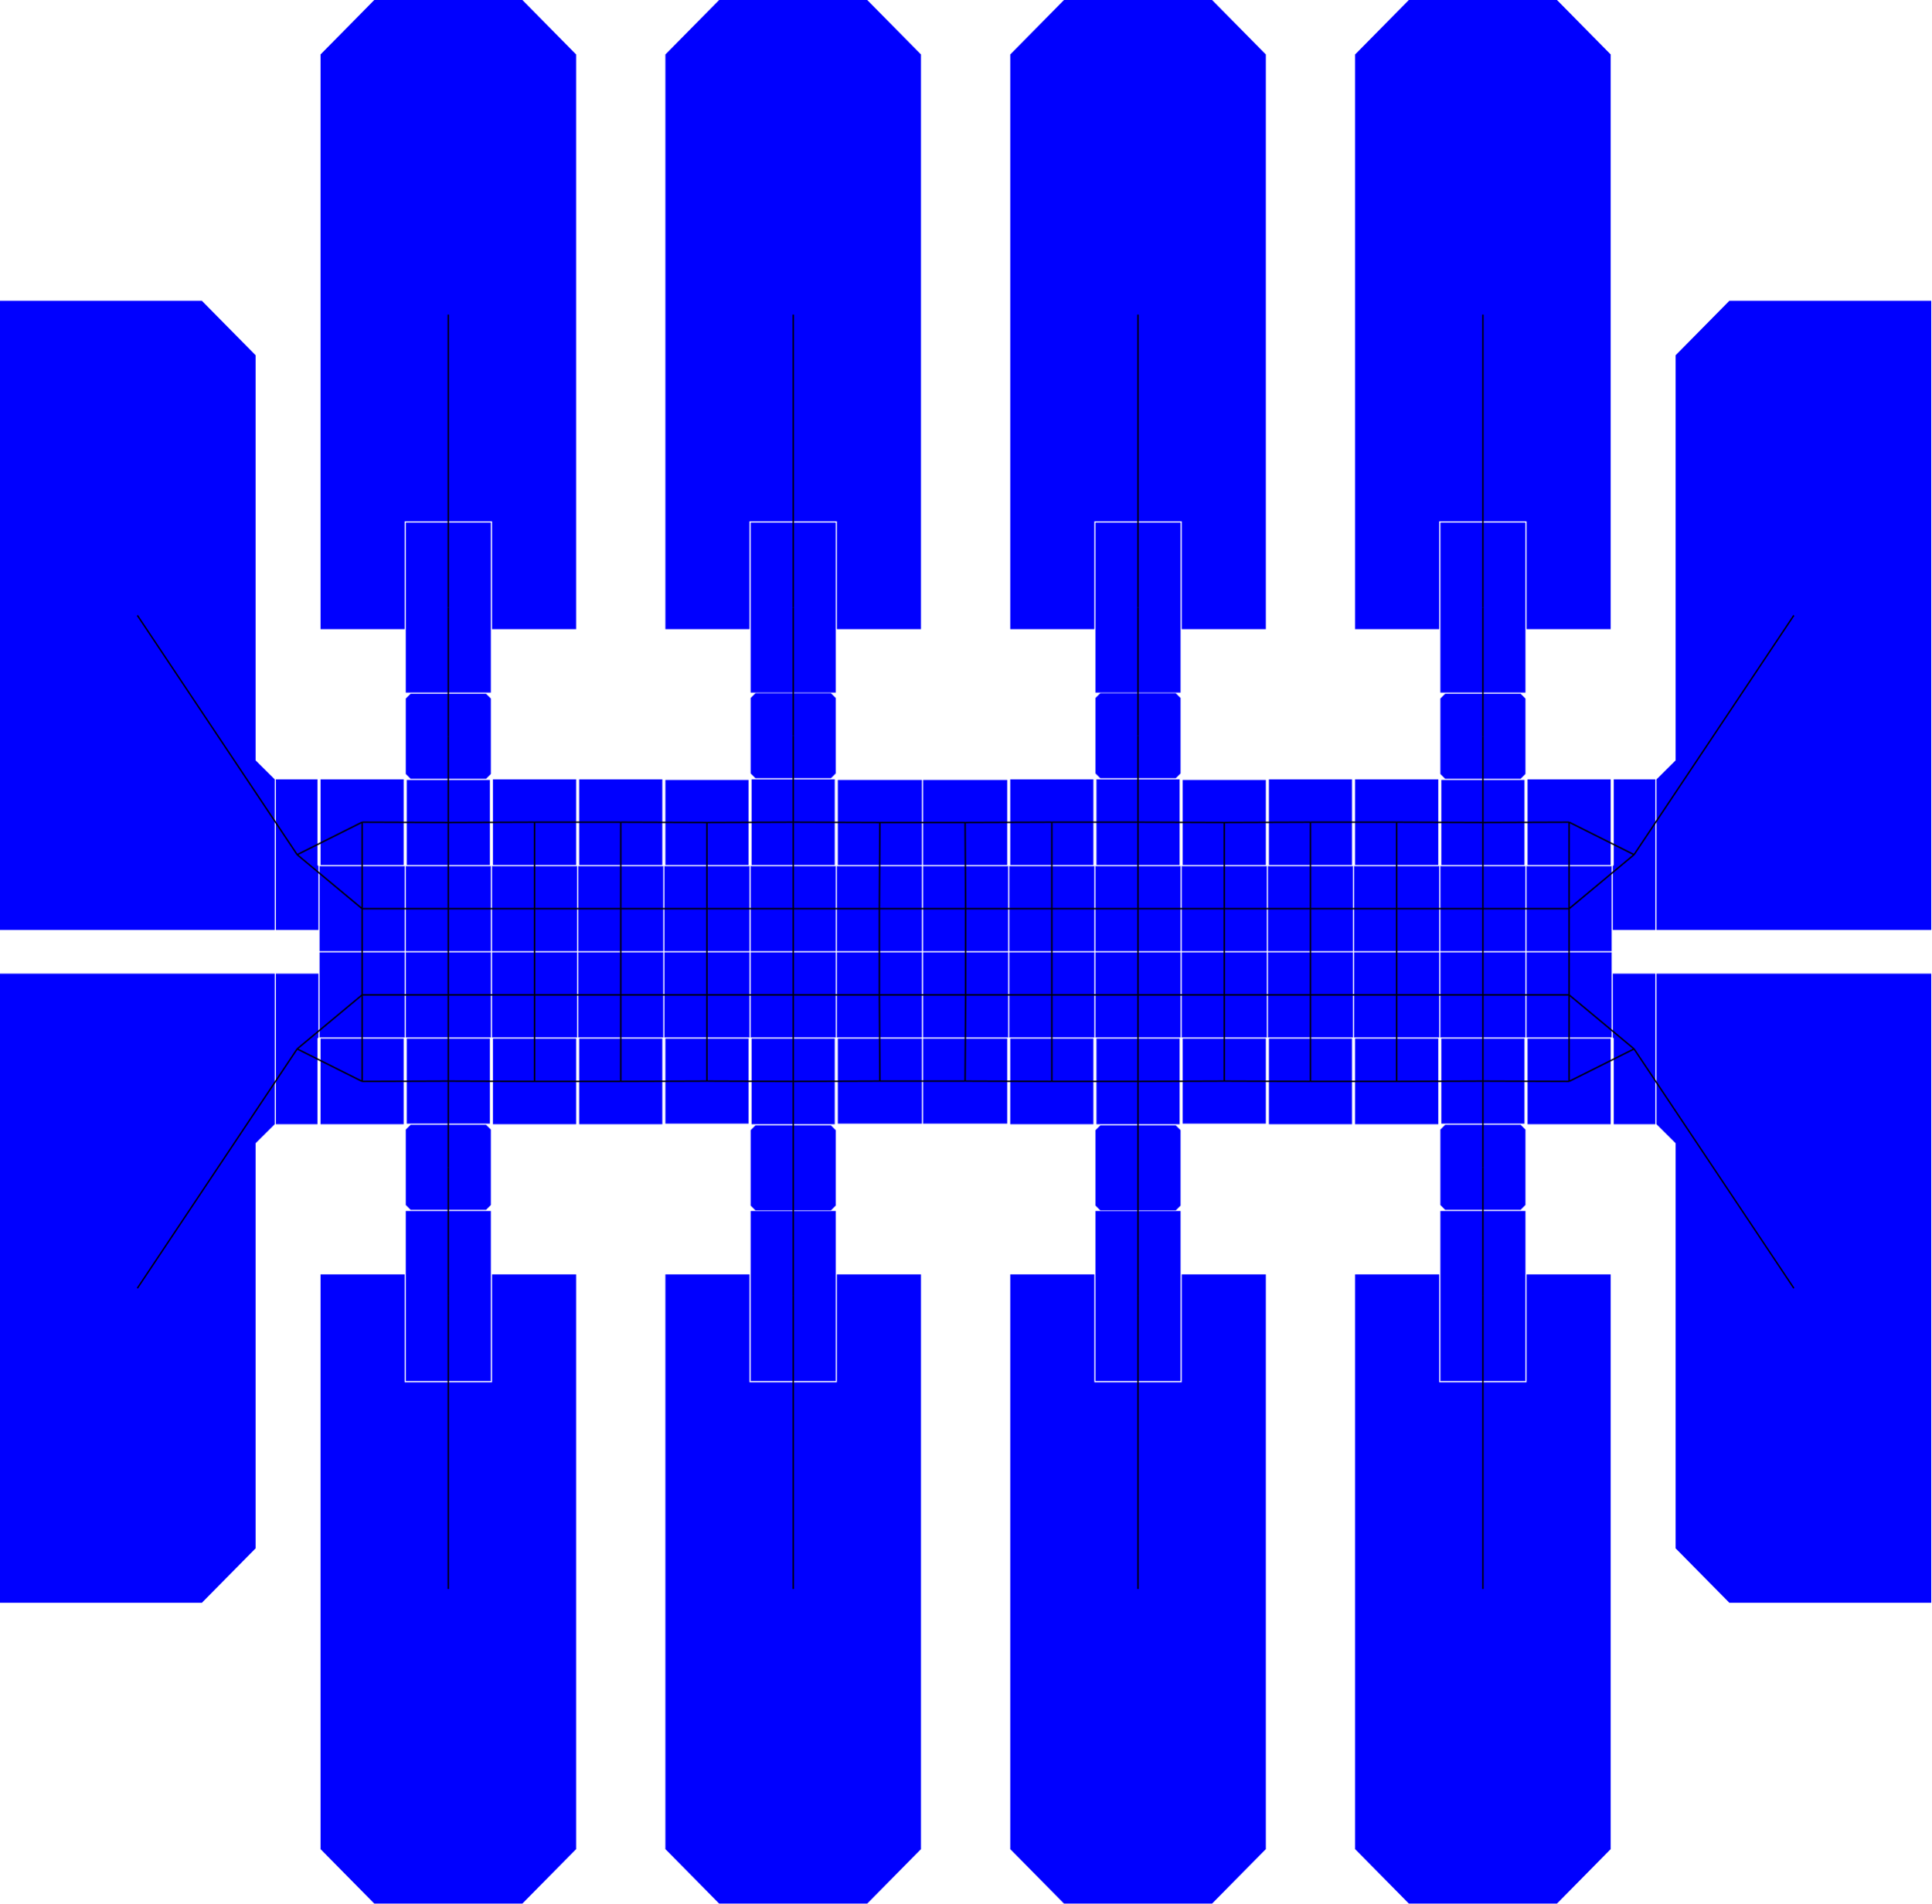
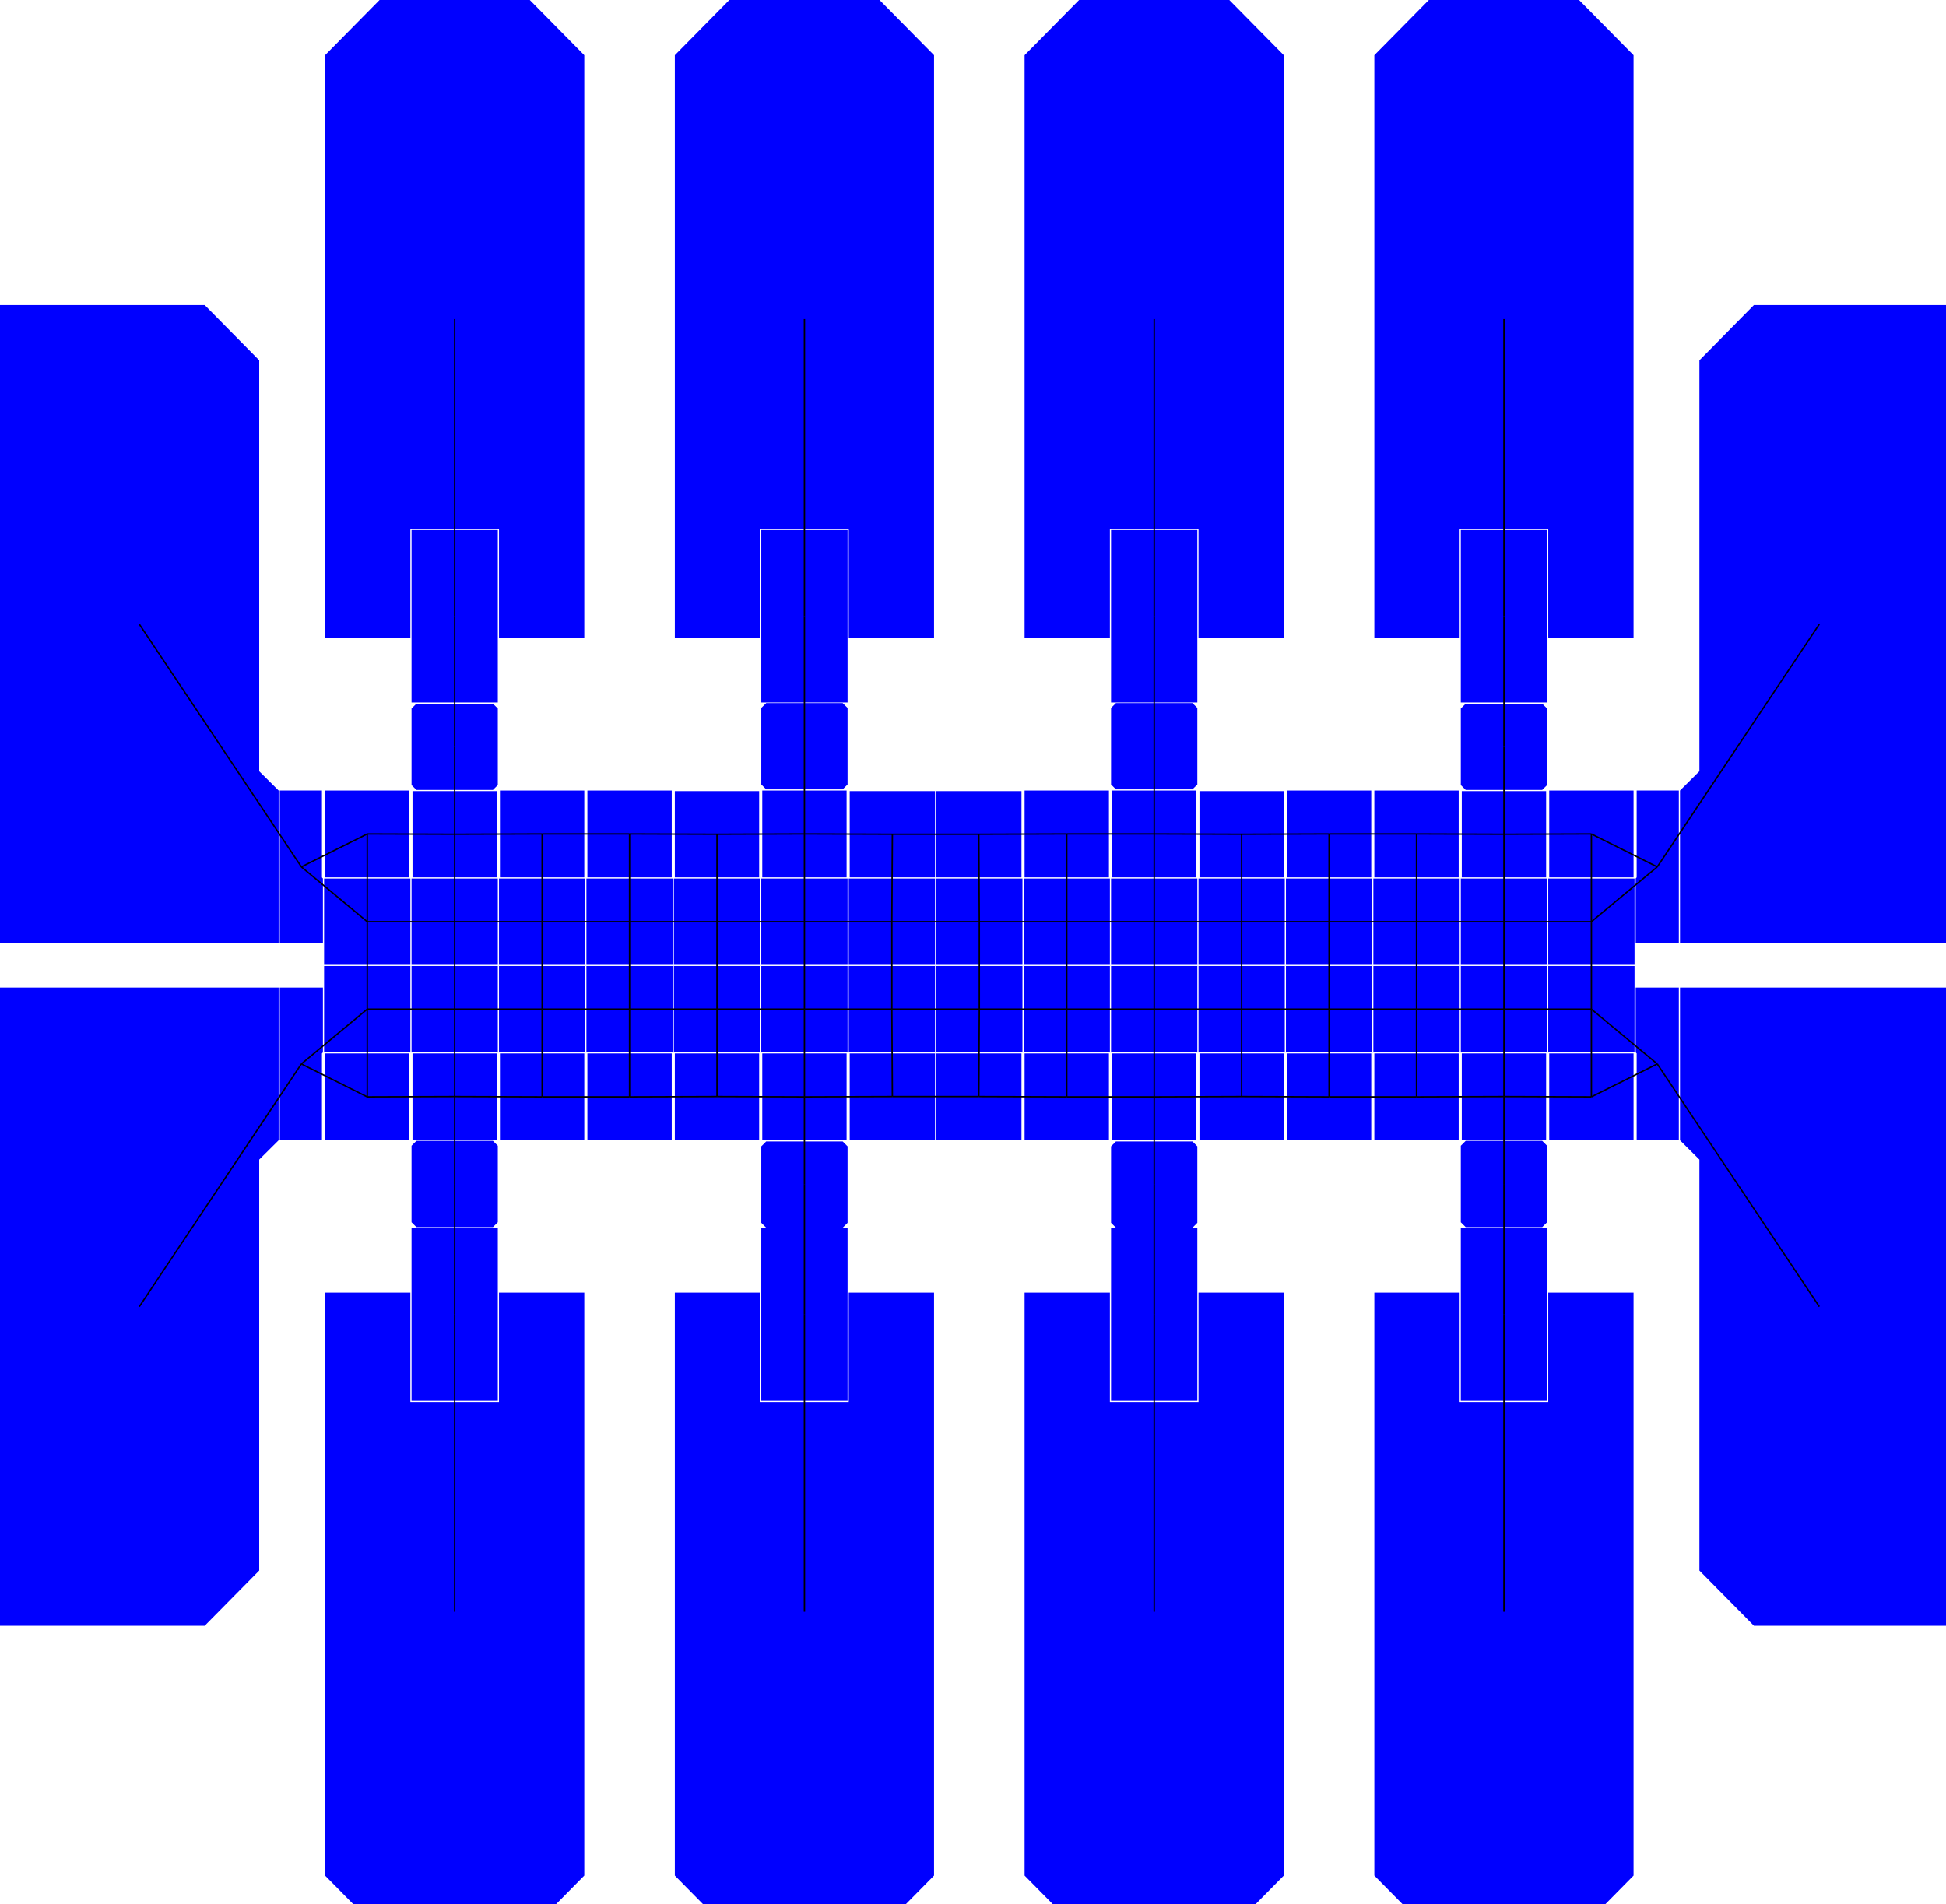
- <svg xmlns="http://www.w3.org/2000/svg" baseProfile="tiny" height="136.92" version="1.2" width="138.895">
+ <svg xmlns="http://www.w3.org/2000/svg" viewBox="0 0 138 135" baseProfile="tiny" version="1.2">
  <defs />
  <g id="layer1">
    <path d="M 29.032,74.702 L 23.052,74.702 L 23.052,80.862 L 29.032,80.862 Z" data-channels="119" id="electrode000" style="fill: rgb(0,0,255)" />
    <path d="M 22.983,74.62 L 29.101,74.62 L 29.101,68.501 L 22.983,68.501 Z" data-channels="118" id="electrode001" style="fill: rgb(0,0,255)" />
    <path d="M 35.233,80.82 L 35.233,74.702 L 29.253,74.702 L 29.253,80.82 Z" data-channels="114" id="electrode002" style="fill: rgb(0,0,255)" />
    <path d="M 109.711,83.962 L 109.711,81.249 L 109.365,80.903 L 103.939,80.903 L 103.593,81.249 L 103.593,83.962 L 103.593,86.675 L 103.939,87.021 L 109.365,87.021 L 109.711,86.675 Z" data-channels="67" id="electrode003" style="fill: rgb(0,0,255)" />
    <path d="M 53.835,80.82 L 53.835,74.702 L 47.855,74.702 L 47.855,80.82 Z" data-channels="102" id="electrode004" style="fill: rgb(0,0,255)" />
    <path d="M 41.434,74.702 L 35.453,74.702 L 35.453,80.862 L 41.434,80.862 Z" data-channels="105" id="electrode005" style="fill: rgb(0,0,255)" />
    <path d="M 29.184,74.62 L 35.302,74.62 L 35.302,68.501 L 29.184,68.501 Z" data-channels="113" id="electrode006" style="fill: rgb(0,0,255)" />
    <path d="M 35.385,74.62 L 41.503,74.62 L 41.503,68.501 L 35.385,68.501 Z" data-channels="111" id="electrode007" style="fill: rgb(0,0,255)" />
    <path d="M 84.908,84.003 L 84.908,81.291 L 84.562,80.944 L 79.136,80.944 L 78.79,81.291 L 78.79,84.003 L 78.79,86.716 L 79.136,87.063 L 84.562,87.063 L 84.908,86.716 Z" data-channels="82" id="electrode008" style="fill: rgb(0,0,255)" />
    <path d="M 60.036,74.702 L 54.056,74.702 L 54.056,80.862 L 60.036,80.862 Z" data-channels="97" id="electrode009" style="fill: rgb(0,0,255)" />
    <path d="M 72.507,68.501 L 66.389,68.501 L 66.389,74.62 L 72.507,74.62 Z" data-channels="90" id="electrode010" style="fill: rgb(0,0,255)" />
    <path d="M 78.859,80.862 L 84.839,80.862 L 84.839,74.702 L 78.859,74.702 Z" data-channels="81" id="electrode011" style="fill: rgb(0,0,255)" />
    <path d="M 97.31,68.501 L 91.192,68.501 L 91.192,74.62 L 97.31,74.62 Z" data-channels="74" id="electrode012" style="fill: rgb(0,0,255)" />
    <path d="M 109.863,62.218 L 115.843,62.218 L 115.843,56.059 L 109.863,56.059 Z" data-channels="56" id="electrode013" style="fill: rgb(0,0,255)" />
    <path d="M 103.511,62.301 L 97.392,62.301 L 97.392,68.419 L 103.511,68.419 Z" data-channels="48" id="electrode014" style="fill: rgb(0,0,255)" />
    <path d="M 85.06,56.1 L 85.06,62.218 L 91.04,62.218 L 91.04,56.1 Z" data-channels="41" id="electrode015" style="fill: rgb(0,0,255)" />
    <path d="M 97.31,62.301 L 91.192,62.301 L 91.192,68.419 L 97.31,68.419 Z" data-channels="45" id="electrode016" style="fill: rgb(0,0,255)" />
    <path d="M 109.711,62.301 L 103.593,62.301 L 103.593,68.419 L 109.711,68.419 Z" data-channels="54" id="electrode017" style="fill: rgb(0,0,255)" />
    <path d="M 97.461,62.218 L 103.442,62.218 L 103.442,56.059 L 97.461,56.059 Z" data-channels="46" id="electrode018" style="fill: rgb(0,0,255)" />
    <path d="M 91.109,62.301 L 84.991,62.301 L 84.991,68.419 L 91.109,68.419 Z" data-channels="42" id="electrode019" style="fill: rgb(0,0,255)" />
    <path d="M 78.859,62.218 L 84.839,62.218 L 84.839,56.059 L 78.859,56.059 Z" data-channels="38" id="electrode020" style="fill: rgb(0,0,255)" />
    <path d="M 91.261,62.218 L 97.241,62.218 L 97.241,56.059 L 91.261,56.059 Z" data-channels="44" id="electrode021" style="fill: rgb(0,0,255)" />
    <path d="M 84.908,62.301 L 78.79,62.301 L 78.79,68.419 L 84.908,68.419 Z" data-channels="40" id="electrode022" style="fill: rgb(0,0,255)" />
    <path d="M 35.302,37.58 L 29.184,37.58 L 29.184,43.698 L 29.184,49.816 L 35.302,49.816 L 35.302,43.698 Z" data-channels="10" id="electrode023" style="fill: rgb(0,0,255)" />
    <path d="M 35.385,43.698 L 35.385,45.255 L 41.434,45.255 L 41.434,3.917 L 37.569,0.0 L 26.917,0.0 L 23.052,3.917 L 23.052,45.255 L 29.101,45.255 L 29.101,43.698 L 29.101,37.58 L 29.101,37.498 L 35.385,37.498 Z" data-channels="9" id="electrode024" style="fill: rgb(0,0,255)" />
    <path d="M 109.711,37.58 L 103.593,37.58 L 103.593,43.698 L 103.593,49.816 L 109.711,49.816 L 109.711,43.698 Z" data-channels="50" id="electrode025" style="fill: rgb(0,0,255)" />
    <path d="M 109.794,43.698 L 109.794,45.255 L 115.843,45.255 L 115.843,3.917 L 111.979,0.0 L 101.326,0.0 L 97.461,3.917 L 97.461,45.255 L 103.511,45.255 L 103.511,43.698 L 103.511,37.58 L 103.511,37.498 L 109.794,37.498 Z" data-channels="49" id="electrode026" style="fill: rgb(0,0,255)" />
    <path d="M 119.054,56.059 L 116.064,56.059 L 116.064,62.218 L 115.995,62.301 L 115.995,66.889 L 119.054,66.889 Z" data-channels="58" id="electrode027" style="fill: rgb(0,0,255)" />
    <path d="M 19.841,66.889 L 22.9,66.889 L 22.9,62.301 L 22.831,62.218 L 22.831,56.059 L 19.841,56.059 Z" data-channels="2" id="electrode028" style="fill: rgb(0,0,255)" />
    <path d="M 60.105,37.58 L 53.987,37.58 L 53.987,43.698 L 53.987,49.816 L 60.105,49.816 L 60.105,43.698 Z" data-channels="20" id="electrode029" style="fill: rgb(0,0,255)" />
    <path d="M 60.188,43.698 L 60.188,45.255 L 66.237,45.255 L 66.237,3.917 L 62.372,0.0 L 51.72,0.0 L 47.855,3.917 L 47.855,45.255 L 53.904,45.255 L 53.904,43.698 L 53.904,37.58 L 53.904,37.498 L 60.188,37.498 Z" data-channels="26" id="electrode030" style="fill: rgb(0,0,255)" />
    <path d="M 84.908,37.58 L 78.79,37.58 L 78.79,43.698 L 78.79,49.816 L 84.908,49.816 L 84.908,43.698 Z" data-channels="36" id="electrode031" style="fill: rgb(0,0,255)" />
    <path d="M 84.991,43.698 L 84.991,45.255 L 91.04,45.255 L 91.04,3.917 L 87.175,0.0 L 76.523,0.0 L 72.658,3.917 L 72.658,45.255 L 78.707,45.255 L 78.707,43.698 L 78.707,37.58 L 78.707,37.498 L 84.991,37.498 Z" data-channels="34" id="electrode032" style="fill: rgb(0,0,255)" />
    <path d="M 78.707,68.501 L 72.589,68.501 L 72.589,74.62 L 78.707,74.62 Z" data-channels="86" id="electrode033" style="fill: rgb(0,0,255)" />
    <path d="M 91.261,80.862 L 97.241,80.862 L 97.241,74.702 L 91.261,74.702 Z" data-channels="75" id="electrode034" style="fill: rgb(0,0,255)" />
    <path d="M 84.991,99.423 L 78.707,99.423 L 78.707,99.34 L 78.707,93.222 L 78.707,91.665 L 72.658,91.665 L 72.658,133.003 L 76.523,136.92 L 87.175,136.92 L 91.04,133.003 L 91.04,91.665 L 84.991,91.665 L 84.991,93.222 Z" data-channels="85" id="electrode035" style="fill: rgb(0,0,255)" />
    <path d="M 84.908,93.222 L 84.908,87.104 L 78.79,87.104 L 78.79,93.222 L 78.79,99.34 L 84.908,99.34 Z" data-channels="83" id="electrode036" style="fill: rgb(0,0,255)" />
    <path d="M 29.184,86.675 L 29.53,87.021 L 34.956,87.021 L 35.302,86.675 L 35.302,83.962 L 35.302,81.249 L 34.956,80.903 L 29.53,80.903 L 29.184,81.249 L 29.184,83.962 Z" data-channels="115" id="electrode037" style="fill: rgb(0,0,255)" />
    <path d="M 53.987,86.716 L 54.333,87.063 L 59.759,87.063 L 60.105,86.716 L 60.105,84.003 L 60.105,81.291 L 59.759,80.944 L 54.333,80.944 L 53.987,81.291 L 53.987,84.003 Z" data-channels="98" id="electrode038" style="fill: rgb(0,0,255)" />
    <path d="M 66.389,74.702 L 66.389,80.82 L 72.438,80.82 L 72.438,74.702 Z" data-channels="91" id="electrode039" style="fill: rgb(0,0,255)" />
    <path d="M 60.257,74.702 L 60.257,80.82 L 66.306,80.82 L 66.306,74.702 Z" data-channels="95" id="electrode040" style="fill: rgb(0,0,255)" />
    <path d="M 109.794,99.423 L 103.511,99.423 L 103.511,99.34 L 103.511,93.222 L 103.511,91.665 L 97.461,91.665 L 97.461,133.003 L 101.326,136.92 L 111.979,136.92 L 115.843,133.003 L 115.843,91.665 L 109.794,91.665 L 109.794,93.222 Z" data-channels="70" id="electrode041" style="fill: rgb(0,0,255)" />
    <path d="M 109.711,93.222 L 109.711,87.104 L 103.593,87.104 L 103.593,93.222 L 103.593,99.34 L 109.711,99.34 Z" data-channels="69" id="electrode042" style="fill: rgb(0,0,255)" />
    <path d="M 19.841,80.862 L 22.831,80.862 L 22.831,74.702 L 22.9,74.62 L 22.9,70.031 L 19.841,70.031 Z" data-channels="117" id="electrode043" style="fill: rgb(0,0,255)" />
    <path d="M 119.054,70.031 L 115.995,70.031 L 115.995,74.62 L 116.064,74.702 L 116.064,80.862 L 119.054,80.862 Z" data-channels="61" id="electrode044" style="fill: rgb(0,0,255)" />
    <path d="M 115.912,62.301 L 109.794,62.301 L 109.794,68.419 L 115.912,68.419 Z" data-channels="57" id="electrode045" style="fill: rgb(0,0,255)" />
    <path d="M 103.662,56.1 L 103.662,62.218 L 109.642,62.218 L 109.642,56.1 Z" data-channels="53" id="electrode046" style="fill: rgb(0,0,255)" />
    <path d="M 47.786,68.419 L 53.904,68.419 L 53.904,62.301 L 47.786,62.301 Z" data-channels="18" id="electrode047" style="fill: rgb(0,0,255)" />
    <path d="M 53.987,68.419 L 60.105,68.419 L 60.105,62.301 L 53.987,62.301 Z" data-channels="16" id="electrode048" style="fill: rgb(0,0,255)" />
    <path d="M 47.635,56.059 L 41.654,56.059 L 41.654,62.218 L 47.635,62.218 Z" data-channels="12" id="electrode049" style="fill: rgb(0,0,255)" />
    <path d="M 41.585,68.419 L 47.703,68.419 L 47.703,62.301 L 41.585,62.301 Z" data-channels="13" id="electrode050" style="fill: rgb(0,0,255)" />
    <path d="M 47.855,56.1 L 47.855,62.218 L 53.835,62.218 L 53.835,56.1 Z" data-channels="17" id="electrode051" style="fill: rgb(0,0,255)" />
    <path d="M 41.434,56.059 L 35.453,56.059 L 35.453,62.218 L 41.434,62.218 Z" data-channels="14" id="electrode052" style="fill: rgb(0,0,255)" />
    <path d="M 29.184,68.419 L 35.302,68.419 L 35.302,62.301 L 29.184,62.301 Z" data-channels="6" id="electrode053" style="fill: rgb(0,0,255)" />
    <path d="M 35.385,68.419 L 41.503,68.419 L 41.503,62.301 L 35.385,62.301 Z" data-channels="8" id="electrode054" style="fill: rgb(0,0,255)" />
    <path d="M 72.658,80.862 L 78.639,80.862 L 78.639,74.702 L 72.658,74.702 Z" data-channels="87" id="electrode055" style="fill: rgb(0,0,255)" />
    <path d="M 84.908,68.501 L 78.79,68.501 L 78.79,74.62 L 84.908,74.62 Z" data-channels="79" id="electrode056" style="fill: rgb(0,0,255)" />
    <path d="M 19.759,66.889 L 19.759,56.059 L 18.382,54.691 L 18.382,25.551 L 14.517,21.634 L 3.865,21.634 L 0.0,21.634 L 0.0,66.889 Z" data-channels="30" id="electrode057" style="fill: rgb(0,0,255)" />
    <path d="M 138.895,66.889 L 138.895,21.634 L 135.031,21.634 L 124.378,21.634 L 120.513,25.551 L 120.513,54.691 L 119.137,56.059 L 119.137,66.889 Z" data-channels="30" id="electrode058" style="fill: rgb(0,0,255)" />
    <path d="M 109.711,68.501 L 103.593,68.501 L 103.593,74.62 L 109.711,74.62 Z" data-channels="65" id="electrode059" style="fill: rgb(0,0,255)" />
    <path d="M 97.461,80.862 L 103.442,80.862 L 103.442,74.702 L 97.461,74.702 Z" data-channels="73" id="electrode060" style="fill: rgb(0,0,255)" />
    <path d="M 109.863,80.862 L 115.843,80.862 L 115.843,74.702 L 109.863,74.702 Z" data-channels="63" id="electrode061" style="fill: rgb(0,0,255)" />
    <path d="M 103.511,68.501 L 97.392,68.501 L 97.392,74.62 L 103.511,74.62 Z" data-channels="71" id="electrode062" style="fill: rgb(0,0,255)" />
    <path d="M 109.642,80.82 L 109.642,74.702 L 103.662,74.702 L 103.662,80.82 Z" data-channels="66" id="electrode063" style="fill: rgb(0,0,255)" />
    <path d="M 115.912,68.501 L 109.794,68.501 L 109.794,74.62 L 115.912,74.62 Z" data-channels="62" id="electrode064" style="fill: rgb(0,0,255)" />
    <path d="M 53.987,74.62 L 60.105,74.62 L 60.105,68.501 L 53.987,68.501 Z" data-channels="103" id="electrode065" style="fill: rgb(0,0,255)" />
    <path d="M 47.786,74.62 L 53.904,74.62 L 53.904,68.501 L 47.786,68.501 Z" data-channels="101" id="electrode066" style="fill: rgb(0,0,255)" />
    <path d="M 41.585,74.62 L 47.703,74.62 L 47.703,68.501 L 41.585,68.501 Z" data-channels="106" id="electrode067" style="fill: rgb(0,0,255)" />
    <path d="M 47.635,74.702 L 41.654,74.702 L 41.654,80.862 L 47.635,80.862 Z" data-channels="107" id="electrode068" style="fill: rgb(0,0,255)" />
    <path d="M 72.658,62.218 L 78.639,62.218 L 78.639,56.059 L 72.658,56.059 Z" data-channels="32" id="electrode069" style="fill: rgb(0,0,255)" />
    <path d="M 78.707,62.301 L 72.589,62.301 L 72.589,68.419 L 78.707,68.419 Z" data-channels="33" id="electrode070" style="fill: rgb(0,0,255)" />
    <path d="M 72.507,62.301 L 66.389,62.301 L 66.389,68.419 L 72.507,68.419 Z" data-channels="29" id="electrode071" style="fill: rgb(0,0,255)" />
    <path d="M 66.306,62.301 L 60.188,62.301 L 60.188,68.419 L 66.306,68.419 Z" data-channels="25" id="electrode072" style="fill: rgb(0,0,255)" />
    <path d="M 119.137,70.031 L 119.137,80.862 L 120.513,82.23 L 120.513,111.37 L 124.378,115.286 L 135.031,115.286 L 138.895,115.286 L 138.895,70.031 Z" data-channels="89" id="electrode073" style="fill: rgb(0,0,255)" />
    <path d="M 0.0,70.031 L 0.0,115.286 L 3.865,115.286 L 14.517,115.286 L 18.382,111.37 L 18.382,82.23 L 19.759,80.862 L 19.759,70.031 Z" data-channels="89" id="electrode074" style="fill: rgb(0,0,255)" />
    <path d="M 35.302,93.222 L 35.302,87.104 L 29.184,87.104 L 29.184,93.222 L 29.184,99.34 L 35.302,99.34 Z" data-channels="109" id="electrode075" style="fill: rgb(0,0,255)" />
    <path d="M 35.385,99.423 L 29.101,99.423 L 29.101,99.34 L 29.101,93.222 L 29.101,91.665 L 23.052,91.665 L 23.052,133.003 L 26.917,136.92 L 37.569,136.92 L 41.434,133.003 L 41.434,91.665 L 35.385,91.665 L 35.385,93.222 Z" data-channels="110" id="electrode076" style="fill: rgb(0,0,255)" />
    <path d="M 60.105,93.222 L 60.105,87.104 L 53.987,87.104 L 53.987,93.222 L 53.987,99.34 L 60.105,99.34 Z" data-channels="99" id="electrode077" style="fill: rgb(0,0,255)" />
    <path d="M 60.188,99.423 L 53.904,99.423 L 53.904,99.34 L 53.904,93.222 L 53.904,91.665 L 47.855,91.665 L 47.855,133.003 L 51.72,136.92 L 62.372,136.92 L 66.237,133.003 L 66.237,91.665 L 60.188,91.665 L 60.188,93.222 Z" data-channels="93" id="electrode078" style="fill: rgb(0,0,255)" />
    <path d="M 66.306,68.501 L 60.188,68.501 L 60.188,74.62 L 66.306,74.62 Z" data-channels="94" id="electrode079" style="fill: rgb(0,0,255)" />
    <path d="M 91.109,68.501 L 84.991,68.501 L 84.991,74.62 L 91.109,74.62 Z" data-channels="77" id="electrode080" style="fill: rgb(0,0,255)" />
    <path d="M 91.04,80.82 L 91.04,74.702 L 85.06,74.702 L 85.06,80.82 Z" data-channels="78" id="electrode081" style="fill: rgb(0,0,255)" />
    <path d="M 72.438,62.218 L 72.438,56.1 L 66.389,56.1 L 66.389,62.218 Z" data-channels="28" id="electrode082" style="fill: rgb(0,0,255)" />
    <path d="M 66.306,62.218 L 66.306,56.1 L 60.257,56.1 L 60.257,62.218 Z" data-channels="24" id="electrode083" style="fill: rgb(0,0,255)" />
    <path d="M 60.036,56.059 L 54.056,56.059 L 54.056,62.218 L 60.036,62.218 Z" data-channels="22" id="electrode084" style="fill: rgb(0,0,255)" />
    <path d="M 84.908,50.204 L 84.562,49.858 L 79.136,49.858 L 78.79,50.204 L 78.79,52.917 L 78.79,55.63 L 79.136,55.976 L 84.562,55.976 L 84.908,55.63 L 84.908,52.917 Z" data-channels="37" id="electrode085" style="fill: rgb(0,0,255)" />
    <path d="M 109.711,50.245 L 109.365,49.899 L 103.939,49.899 L 103.593,50.245 L 103.593,52.958 L 103.593,55.671 L 103.939,56.017 L 109.365,56.017 L 109.711,55.671 L 109.711,52.958 Z" data-channels="52" id="electrode086" style="fill: rgb(0,0,255)" />
    <path d="M 29.253,56.1 L 29.253,62.218 L 35.233,62.218 L 35.233,56.1 Z" data-channels="5" id="electrode087" style="fill: rgb(0,0,255)" />
    <path d="M 22.983,68.419 L 29.101,68.419 L 29.101,62.301 L 22.983,62.301 Z" data-channels="1" id="electrode088" style="fill: rgb(0,0,255)" />
    <path d="M 29.032,56.059 L 23.052,56.059 L 23.052,62.218 L 29.032,62.218 Z" data-channels="0" id="electrode089" style="fill: rgb(0,0,255)" />
    <path d="M 29.184,52.958 L 29.184,55.671 L 29.53,56.017 L 34.956,56.017 L 35.302,55.671 L 35.302,52.958 L 35.302,50.245 L 34.956,49.899 L 29.53,49.899 L 29.184,50.245 Z" data-channels="4" id="electrode090" style="fill: rgb(0,0,255)" />
    <path d="M 53.987,52.917 L 53.987,55.63 L 54.333,55.976 L 59.759,55.976 L 60.105,55.63 L 60.105,52.917 L 60.105,50.204 L 59.759,49.858 L 54.333,49.858 L 53.987,50.204 Z" data-channels="21" id="electrode091" style="fill: rgb(0,0,255)" />
  </g>
  <g id="layer2">
    <line id="line0" style="stroke:#000000; stroke-width:0.1;" x1="26.042" x2="26.042" y1="77.782" y2="71.561" />
    <line id="line1" style="stroke:#000000; stroke-width:0.1;" x1="26.042" x2="32.243" y1="77.782" y2="77.761" />
    <line id="line2" style="stroke:#000000; stroke-width:0.1;" x1="26.042" x2="21.371" y1="77.782" y2="75.446" />
    <line id="line3" style="stroke:#000000; stroke-width:0.1;" x1="26.042" x2="32.243" y1="71.561" y2="71.561" />
    <line id="line4" style="stroke:#000000; stroke-width:0.1;" x1="26.042" x2="21.371" y1="71.561" y2="75.446" />
    <line id="line5" style="stroke:#000000; stroke-width:0.1;" x1="26.042" x2="26.042" y1="71.561" y2="65.36" />
    <line id="line6" style="stroke:#000000; stroke-width:0.1;" x1="32.243" x2="38.444" y1="77.761" y2="77.782" />
    <line id="line7" style="stroke:#000000; stroke-width:0.1;" x1="32.243" x2="32.243" y1="77.761" y2="71.561" />
    <line id="line8" style="stroke:#000000; stroke-width:0.1;" x1="32.243" x2="32.243" y1="77.761" y2="83.962" />
    <line id="line9" style="stroke:#000000; stroke-width:0.1;" x1="106.652" x2="106.652" y1="83.962" y2="93.222" />
    <line id="line10" style="stroke:#000000; stroke-width:0.1;" x1="106.652" x2="106.652" y1="83.962" y2="77.761" />
    <line id="line11" style="stroke:#000000; stroke-width:0.1;" x1="50.845" x2="57.046" y1="77.761" y2="77.782" />
    <line id="line12" style="stroke:#000000; stroke-width:0.1;" x1="50.845" x2="50.845" y1="77.761" y2="71.561" />
    <line id="line13" style="stroke:#000000; stroke-width:0.1;" x1="50.845" x2="44.644" y1="77.761" y2="77.782" />
    <line id="line14" style="stroke:#000000; stroke-width:0.1;" x1="38.444" x2="38.444" y1="77.782" y2="71.561" />
    <line id="line15" style="stroke:#000000; stroke-width:0.1;" x1="38.444" x2="44.644" y1="77.782" y2="77.782" />
    <line id="line16" style="stroke:#000000; stroke-width:0.1;" x1="32.243" x2="38.444" y1="71.561" y2="71.561" />
    <line id="line17" style="stroke:#000000; stroke-width:0.1;" x1="32.243" x2="32.243" y1="71.561" y2="65.36" />
    <line id="line18" style="stroke:#000000; stroke-width:0.1;" x1="38.444" x2="38.444" y1="71.561" y2="65.36" />
    <line id="line19" style="stroke:#000000; stroke-width:0.1;" x1="38.444" x2="44.644" y1="71.561" y2="71.561" />
    <line id="line20" style="stroke:#000000; stroke-width:0.1;" x1="81.849" x2="81.849" y1="84.003" y2="77.782" />
    <line id="line21" style="stroke:#000000; stroke-width:0.1;" x1="81.849" x2="81.849" y1="84.003" y2="93.222" />
    <line id="line22" style="stroke:#000000; stroke-width:0.1;" x1="57.046" x2="57.046" y1="77.782" y2="84.003" />
    <line id="line23" style="stroke:#000000; stroke-width:0.1;" x1="57.046" x2="63.281" y1="77.782" y2="77.761" />
    <line id="line24" style="stroke:#000000; stroke-width:0.1;" x1="57.046" x2="57.046" y1="77.782" y2="71.561" />
    <line id="line25" style="stroke:#000000; stroke-width:0.1;" x1="69.448" x2="75.648" y1="71.561" y2="71.561" />
    <line id="line26" style="stroke:#000000; stroke-width:0.1;" x1="69.448" x2="69.413" y1="71.561" y2="77.761" />
    <line id="line27" style="stroke:#000000; stroke-width:0.1;" x1="69.448" x2="69.448" y1="71.561" y2="65.36" />
    <line id="line28" style="stroke:#000000; stroke-width:0.1;" x1="69.448" x2="63.247" y1="71.561" y2="71.561" />
    <line id="line29" style="stroke:#000000; stroke-width:0.1;" x1="81.849" x2="75.648" y1="77.782" y2="77.782" />
    <line id="line30" style="stroke:#000000; stroke-width:0.1;" x1="81.849" x2="81.849" y1="77.782" y2="71.561" />
    <line id="line31" style="stroke:#000000; stroke-width:0.1;" x1="81.849" x2="88.05" y1="77.782" y2="77.761" />
    <line id="line32" style="stroke:#000000; stroke-width:0.1;" x1="94.251" x2="94.251" y1="71.561" y2="65.36" />
    <line id="line33" style="stroke:#000000; stroke-width:0.1;" x1="94.251" x2="94.251" y1="71.561" y2="77.782" />
    <line id="line34" style="stroke:#000000; stroke-width:0.1;" x1="94.251" x2="100.451" y1="71.561" y2="71.561" />
    <line id="line35" style="stroke:#000000; stroke-width:0.1;" x1="94.251" x2="88.05" y1="71.561" y2="71.561" />
    <line id="line36" style="stroke:#000000; stroke-width:0.1;" x1="112.853" x2="117.524" y1="59.138" y2="61.474" />
    <line id="line37" style="stroke:#000000; stroke-width:0.1;" x1="112.853" x2="112.853" y1="59.138" y2="65.36" />
    <line id="line38" style="stroke:#000000; stroke-width:0.1;" x1="112.853" x2="106.652" y1="59.138" y2="59.159" />
    <line id="line39" style="stroke:#000000; stroke-width:0.1;" x1="100.451" x2="94.251" y1="65.36" y2="65.36" />
    <line id="line40" style="stroke:#000000; stroke-width:0.1;" x1="100.451" x2="106.652" y1="65.36" y2="65.36" />
    <line id="line41" style="stroke:#000000; stroke-width:0.1;" x1="100.451" x2="100.451" y1="65.36" y2="59.138" />
    <line id="line42" style="stroke:#000000; stroke-width:0.1;" x1="100.451" x2="100.451" y1="65.36" y2="71.561" />
    <line id="line43" style="stroke:#000000; stroke-width:0.1;" x1="88.05" x2="88.05" y1="59.159" y2="65.36" />
    <line id="line44" style="stroke:#000000; stroke-width:0.1;" x1="88.05" x2="81.849" y1="59.159" y2="59.138" />
    <line id="line45" style="stroke:#000000; stroke-width:0.1;" x1="88.05" x2="94.251" y1="59.159" y2="59.138" />
    <line id="line46" style="stroke:#000000; stroke-width:0.1;" x1="94.251" x2="88.05" y1="65.36" y2="65.36" />
    <line id="line47" style="stroke:#000000; stroke-width:0.1;" x1="94.251" x2="94.251" y1="65.36" y2="59.138" />
    <line id="line48" style="stroke:#000000; stroke-width:0.1;" x1="106.652" x2="112.853" y1="65.36" y2="65.36" />
    <line id="line49" style="stroke:#000000; stroke-width:0.1;" x1="106.652" x2="106.652" y1="65.36" y2="59.159" />
    <line id="line50" style="stroke:#000000; stroke-width:0.1;" x1="106.652" x2="106.652" y1="65.36" y2="71.561" />
    <line id="line51" style="stroke:#000000; stroke-width:0.1;" x1="100.451" x2="94.251" y1="59.138" y2="59.138" />
    <line id="line52" style="stroke:#000000; stroke-width:0.1;" x1="100.451" x2="106.652" y1="59.138" y2="59.159" />
    <line id="line53" style="stroke:#000000; stroke-width:0.1;" x1="88.05" x2="81.849" y1="65.36" y2="65.36" />
    <line id="line54" style="stroke:#000000; stroke-width:0.1;" x1="88.05" x2="88.05" y1="65.36" y2="71.561" />
    <line id="line55" style="stroke:#000000; stroke-width:0.1;" x1="81.849" x2="81.849" y1="59.138" y2="65.36" />
    <line id="line56" style="stroke:#000000; stroke-width:0.1;" x1="81.849" x2="75.648" y1="59.138" y2="59.138" />
    <line id="line57" style="stroke:#000000; stroke-width:0.1;" x1="81.849" x2="81.849" y1="59.138" y2="52.917" />
    <line id="line58" style="stroke:#000000; stroke-width:0.1;" x1="81.849" x2="81.849" y1="65.36" y2="71.561" />
    <line id="line59" style="stroke:#000000; stroke-width:0.1;" x1="81.849" x2="75.648" y1="65.36" y2="65.36" />
    <line id="line60" style="stroke:#000000; stroke-width:0.1;" x1="32.243" x2="32.243" y1="43.698" y2="22.628" />
    <line id="line61" style="stroke:#000000; stroke-width:0.1;" x1="32.243" x2="32.243" y1="43.698" y2="52.958" />
    <line id="line62" style="stroke:#000000; stroke-width:0.1;" x1="106.652" x2="106.652" y1="43.698" y2="22.628" />
    <line id="line63" style="stroke:#000000; stroke-width:0.1;" x1="106.652" x2="106.652" y1="43.698" y2="52.958" />
    <line id="line64" style="stroke:#000000; stroke-width:0.1;" x1="117.524" x2="112.853" y1="61.474" y2="65.36" />
    <line id="line65" style="stroke:#000000; stroke-width:0.1;" x1="117.524" x2="129.016" y1="61.474" y2="44.262" />
    <line id="line66" style="stroke:#000000; stroke-width:0.1;" x1="21.371" x2="9.879" y1="61.474" y2="44.262" />
    <line id="line67" style="stroke:#000000; stroke-width:0.1;" x1="21.371" x2="26.042" y1="61.474" y2="65.36" />
    <line id="line68" style="stroke:#000000; stroke-width:0.1;" x1="21.371" x2="26.042" y1="61.474" y2="59.138" />
    <line id="line69" style="stroke:#000000; stroke-width:0.1;" x1="57.046" x2="57.046" y1="43.698" y2="22.628" />
    <line id="line70" style="stroke:#000000; stroke-width:0.1;" x1="57.046" x2="57.046" y1="43.698" y2="52.917" />
    <line id="line71" style="stroke:#000000; stroke-width:0.1;" x1="81.849" x2="81.849" y1="43.698" y2="22.628" />
    <line id="line72" style="stroke:#000000; stroke-width:0.1;" x1="81.849" x2="81.849" y1="43.698" y2="52.917" />
    <line id="line73" style="stroke:#000000; stroke-width:0.1;" x1="75.648" x2="75.648" y1="71.561" y2="77.782" />
    <line id="line74" style="stroke:#000000; stroke-width:0.1;" x1="75.648" x2="81.849" y1="71.561" y2="71.561" />
    <line id="line75" style="stroke:#000000; stroke-width:0.1;" x1="75.648" x2="75.648" y1="71.561" y2="65.36" />
    <line id="line76" style="stroke:#000000; stroke-width:0.1;" x1="94.251" x2="100.451" y1="77.782" y2="77.782" />
    <line id="line77" style="stroke:#000000; stroke-width:0.1;" x1="94.251" x2="88.05" y1="77.782" y2="77.761" />
    <line id="line78" style="stroke:#000000; stroke-width:0.1;" x1="81.849" x2="81.849" y1="114.293" y2="93.222" />
    <line id="line79" style="stroke:#000000; stroke-width:0.1;" x1="32.243" x2="32.243" y1="83.962" y2="93.222" />
    <line id="line80" style="stroke:#000000; stroke-width:0.1;" x1="57.046" x2="57.046" y1="84.003" y2="93.222" />
    <line id="line81" style="stroke:#000000; stroke-width:0.1;" x1="69.413" x2="63.281" y1="77.761" y2="77.761" />
    <line id="line82" style="stroke:#000000; stroke-width:0.1;" x1="69.413" x2="75.648" y1="77.761" y2="77.782" />
    <line id="line83" style="stroke:#000000; stroke-width:0.1;" x1="63.281" x2="63.247" y1="77.761" y2="71.561" />
    <line id="line84" style="stroke:#000000; stroke-width:0.1;" x1="106.652" x2="106.652" y1="114.293" y2="93.222" />
    <line id="line85" style="stroke:#000000; stroke-width:0.1;" x1="21.371" x2="9.879" y1="75.446" y2="92.659" />
    <line id="line86" style="stroke:#000000; stroke-width:0.1;" x1="117.524" x2="112.853" y1="75.446" y2="77.782" />
    <line id="line87" style="stroke:#000000; stroke-width:0.1;" x1="117.524" x2="112.853" y1="75.446" y2="71.561" />
    <line id="line88" style="stroke:#000000; stroke-width:0.1;" x1="117.524" x2="129.016" y1="75.446" y2="92.659" />
    <line id="line89" style="stroke:#000000; stroke-width:0.1;" x1="112.853" x2="112.853" y1="65.36" y2="71.561" />
    <line id="line90" style="stroke:#000000; stroke-width:0.1;" x1="106.652" x2="106.652" y1="59.159" y2="52.958" />
    <line id="line91" style="stroke:#000000; stroke-width:0.1;" x1="50.845" x2="57.046" y1="65.36" y2="65.36" />
    <line id="line92" style="stroke:#000000; stroke-width:0.1;" x1="50.845" x2="44.644" y1="65.36" y2="65.36" />
    <line id="line93" style="stroke:#000000; stroke-width:0.1;" x1="50.845" x2="50.845" y1="65.36" y2="59.159" />
    <line id="line94" style="stroke:#000000; stroke-width:0.1;" x1="50.845" x2="50.845" y1="65.36" y2="71.561" />
    <line id="line95" style="stroke:#000000; stroke-width:0.1;" x1="57.046" x2="57.046" y1="65.36" y2="71.561" />
    <line id="line96" style="stroke:#000000; stroke-width:0.1;" x1="57.046" x2="63.247" y1="65.36" y2="65.36" />
    <line id="line97" style="stroke:#000000; stroke-width:0.1;" x1="57.046" x2="57.046" y1="65.36" y2="59.138" />
    <line id="line98" style="stroke:#000000; stroke-width:0.1;" x1="44.644" x2="44.644" y1="59.138" y2="65.36" />
    <line id="line99" style="stroke:#000000; stroke-width:0.1;" x1="44.644" x2="50.845" y1="59.138" y2="59.159" />
    <line id="line100" style="stroke:#000000; stroke-width:0.1;" x1="44.644" x2="38.444" y1="59.138" y2="59.138" />
    <line id="line101" style="stroke:#000000; stroke-width:0.1;" x1="44.644" x2="38.444" y1="65.36" y2="65.36" />
    <line id="line102" style="stroke:#000000; stroke-width:0.1;" x1="44.644" x2="44.644" y1="65.36" y2="71.561" />
    <line id="line103" style="stroke:#000000; stroke-width:0.1;" x1="50.845" x2="57.046" y1="59.159" y2="59.138" />
    <line id="line104" style="stroke:#000000; stroke-width:0.1;" x1="38.444" x2="38.444" y1="59.138" y2="65.36" />
    <line id="line105" style="stroke:#000000; stroke-width:0.1;" x1="38.444" x2="32.243" y1="59.138" y2="59.159" />
    <line id="line106" style="stroke:#000000; stroke-width:0.1;" x1="32.243" x2="38.444" y1="65.36" y2="65.36" />
    <line id="line107" style="stroke:#000000; stroke-width:0.1;" x1="32.243" x2="32.243" y1="65.36" y2="59.159" />
    <line id="line108" style="stroke:#000000; stroke-width:0.1;" x1="32.243" x2="26.042" y1="65.36" y2="65.36" />
    <line id="line109" style="stroke:#000000; stroke-width:0.1;" x1="81.849" x2="88.05" y1="71.561" y2="71.561" />
    <line id="line110" style="stroke:#000000; stroke-width:0.1;" x1="106.652" x2="100.451" y1="71.561" y2="71.561" />
    <line id="line111" style="stroke:#000000; stroke-width:0.1;" x1="106.652" x2="106.652" y1="71.561" y2="77.761" />
    <line id="line112" style="stroke:#000000; stroke-width:0.1;" x1="106.652" x2="112.853" y1="71.561" y2="71.561" />
    <line id="line113" style="stroke:#000000; stroke-width:0.1;" x1="100.451" x2="100.451" y1="77.782" y2="71.561" />
    <line id="line114" style="stroke:#000000; stroke-width:0.1;" x1="100.451" x2="106.652" y1="77.782" y2="77.761" />
    <line id="line115" style="stroke:#000000; stroke-width:0.1;" x1="112.853" x2="106.652" y1="77.782" y2="77.761" />
    <line id="line116" style="stroke:#000000; stroke-width:0.1;" x1="112.853" x2="112.853" y1="77.782" y2="71.561" />
    <line id="line117" style="stroke:#000000; stroke-width:0.1;" x1="57.046" x2="50.845" y1="71.561" y2="71.561" />
    <line id="line118" style="stroke:#000000; stroke-width:0.1;" x1="57.046" x2="63.247" y1="71.561" y2="71.561" />
    <line id="line119" style="stroke:#000000; stroke-width:0.1;" x1="50.845" x2="44.644" y1="71.561" y2="71.561" />
    <line id="line120" style="stroke:#000000; stroke-width:0.1;" x1="44.644" x2="44.644" y1="71.561" y2="77.782" />
    <line id="line121" style="stroke:#000000; stroke-width:0.1;" x1="75.648" x2="75.648" y1="59.138" y2="65.36" />
    <line id="line122" style="stroke:#000000; stroke-width:0.1;" x1="75.648" x2="69.413" y1="59.138" y2="59.159" />
    <line id="line123" style="stroke:#000000; stroke-width:0.1;" x1="75.648" x2="69.448" y1="65.36" y2="65.36" />
    <line id="line124" style="stroke:#000000; stroke-width:0.1;" x1="69.448" x2="63.247" y1="65.36" y2="65.36" />
    <line id="line125" style="stroke:#000000; stroke-width:0.1;" x1="69.448" x2="69.413" y1="65.36" y2="59.159" />
    <line id="line126" style="stroke:#000000; stroke-width:0.1;" x1="63.247" x2="63.247" y1="65.36" y2="71.561" />
    <line id="line127" style="stroke:#000000; stroke-width:0.1;" x1="63.247" x2="63.281" y1="65.36" y2="59.159" />
    <line id="line128" style="stroke:#000000; stroke-width:0.1;" x1="32.243" x2="32.243" y1="93.222" y2="114.293" />
    <line id="line129" style="stroke:#000000; stroke-width:0.1;" x1="57.046" x2="57.046" y1="93.222" y2="114.293" />
    <line id="line130" style="stroke:#000000; stroke-width:0.1;" x1="88.05" x2="88.05" y1="71.561" y2="77.761" />
    <line id="line131" style="stroke:#000000; stroke-width:0.1;" x1="69.413" x2="63.281" y1="59.159" y2="59.159" />
    <line id="line132" style="stroke:#000000; stroke-width:0.1;" x1="63.281" x2="57.046" y1="59.159" y2="59.138" />
    <line id="line133" style="stroke:#000000; stroke-width:0.1;" x1="57.046" x2="57.046" y1="59.138" y2="52.917" />
    <line id="line134" style="stroke:#000000; stroke-width:0.1;" x1="32.243" x2="26.042" y1="59.159" y2="59.138" />
    <line id="line135" style="stroke:#000000; stroke-width:0.1;" x1="32.243" x2="32.243" y1="59.159" y2="52.958" />
    <line id="line136" style="stroke:#000000; stroke-width:0.1;" x1="26.042" x2="26.042" y1="65.36" y2="59.138" />
  </g>
</svg>
